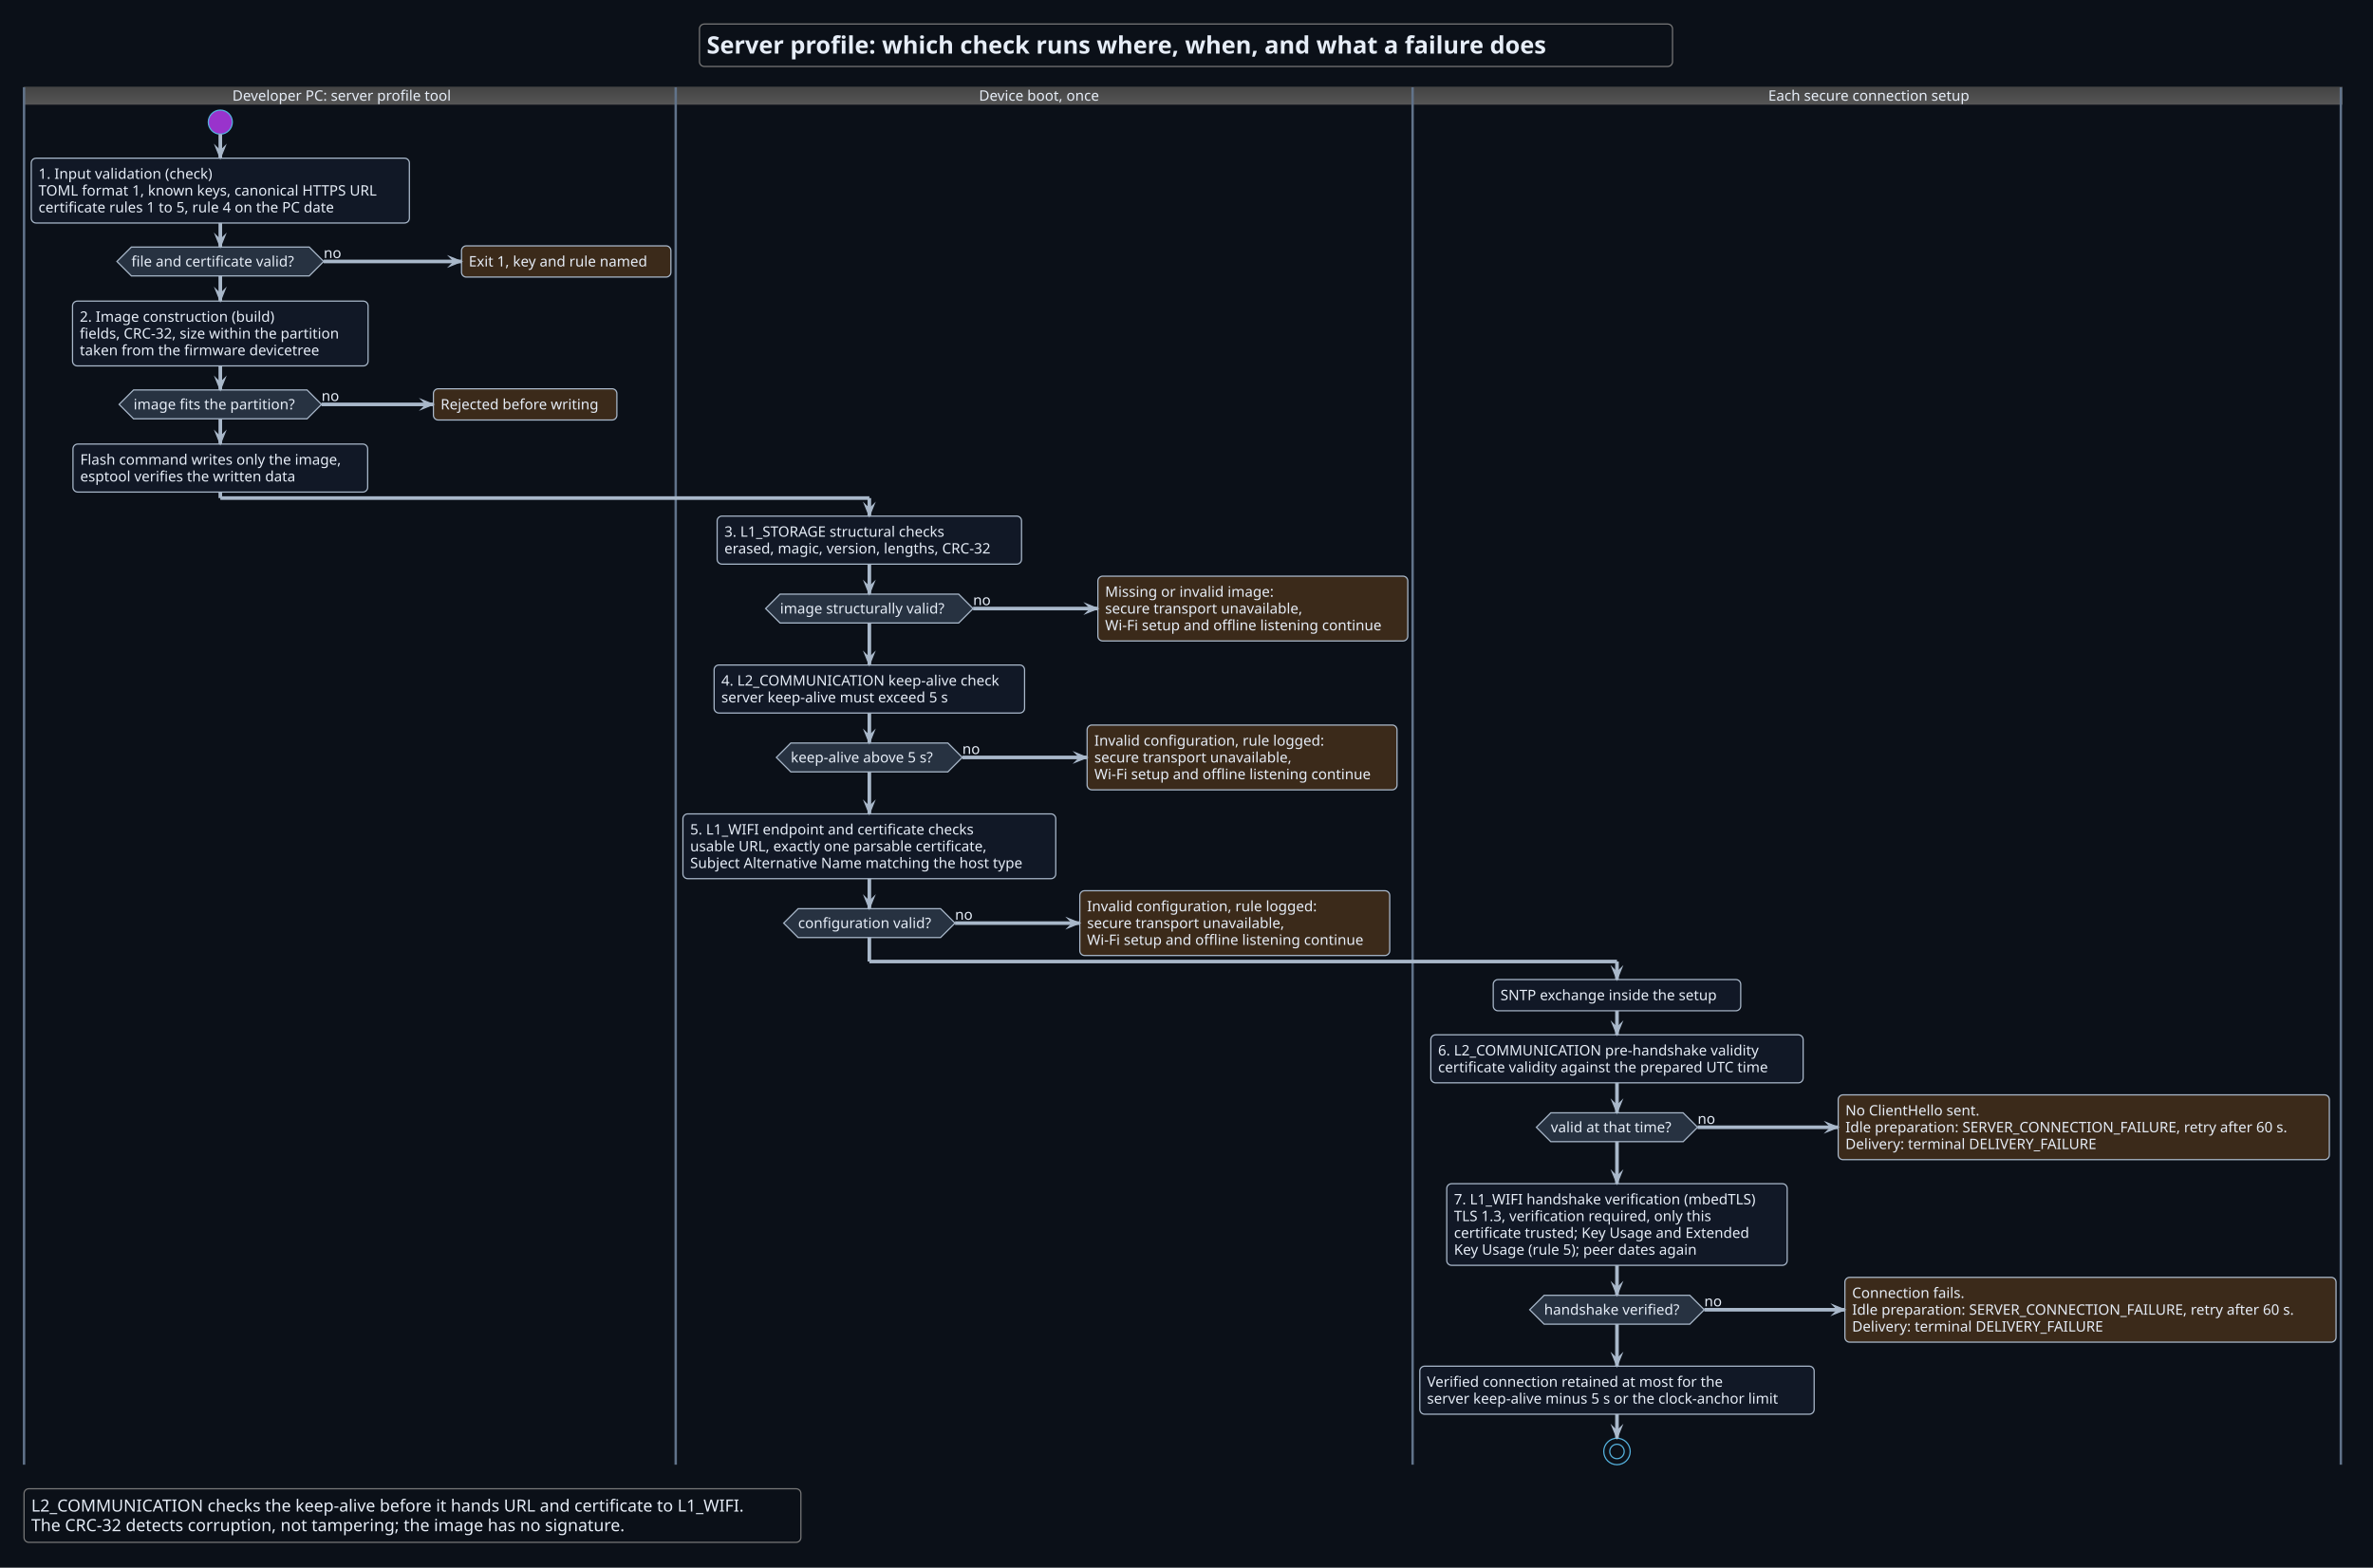
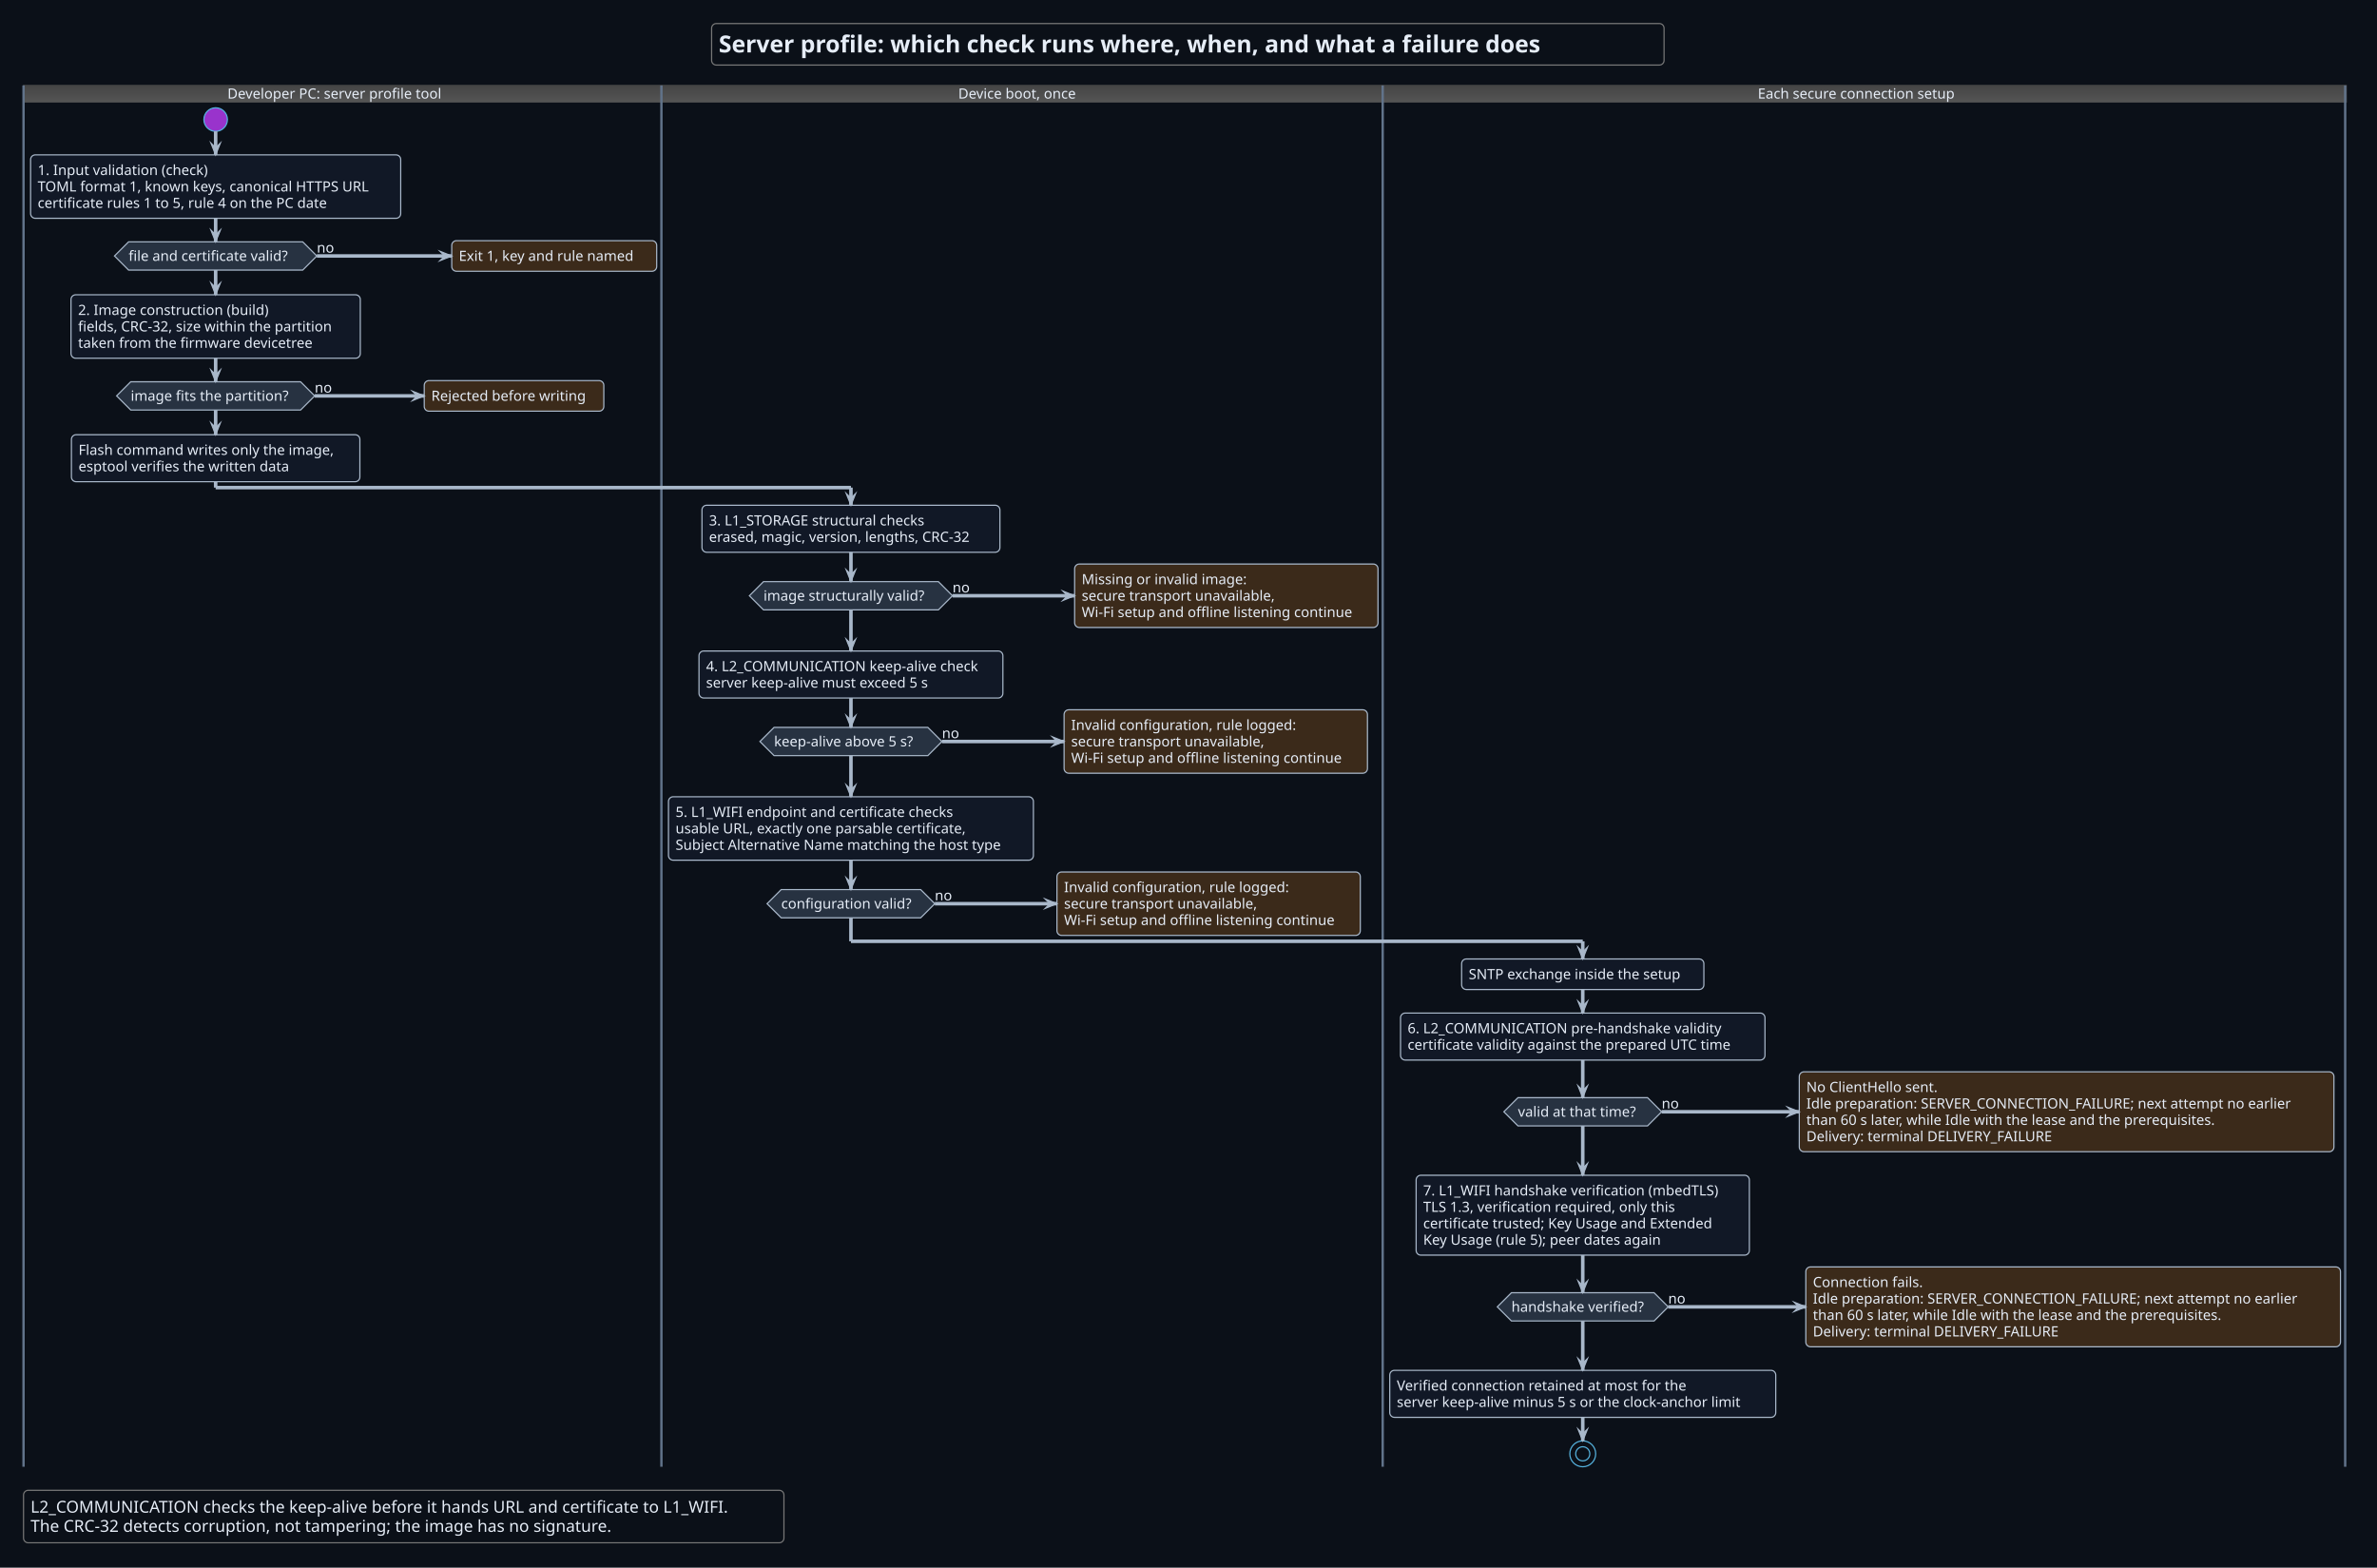
- <svg xmlns="http://www.w3.org/2000/svg" version="1.1" data-diagram-type="ACTIVITY" style="width:2056px;height:1358px;background:#0B1018;" width="2056.25px" height="1358.333px" viewBox="0 0 2056 1358" zoomAndPan="magnify" preserveAspectRatio="none" contentStyleType="text/css">
+ <svg xmlns="http://www.w3.org/2000/svg" version="1.1" data-diagram-type="ACTIVITY" style="width:2104px;height:1387px;background:#0B1018;" width="2104.167px" height="1387.5px" viewBox="0 0 2104 1387" zoomAndPan="magnify" preserveAspectRatio="none" contentStyleType="text/css">
  <defs>
-     <linearGradient x1="50%" y1="0%" x2="50%" y2="100%" id="g1qpituwj2vwkb0">
+     <linearGradient x1="50%" y1="0%" x2="50%" y2="100%" id="glsgq38n4y6ob0">
      <stop stop-color="#444" offset="0%" />
      <stop stop-color="#555" offset="100%" />
    </linearGradient>
  </defs>
  <g font-family="sans-serif" lengthAdjust="spacing">
-     <rect x="0" y="0" width="2056.25" height="1358.333" fill="#0B1018" style="stroke:none;" />
+     <rect x="0" y="0" width="2104.167" height="1387.5" fill="#0B1018" style="stroke:none;" />
    <g class="title" data-source-line="17">
-       <rect x="606.031" y="20.833" width="843.066" height="36.751" fill="none" style="stroke:#777;stroke-width:1.042;" rx="4.167" ry="4.167" />
-       <text x="612.281" y="46.421" fill="#E6EDF7" font-size="20.833" textLength="830.566" font-weight="700">Server profile: which check runs where, when, and what a failure does</text>
+       <rect x="629.881" y="20.833" width="843.066" height="36.751" fill="none" style="stroke:#777;stroke-width:1.042;" rx="4.167" ry="4.167" />
+       <text x="636.131" y="46.421" fill="#E6EDF7" font-size="20.833" textLength="830.566" font-weight="700">Server profile: which check runs where, when, and what a failure does</text>
    </g>
-     <rect x="20.833" y="75.637" width="2008.254" height="14.551" fill="url(#g1qpituwj2vwkb0)" style="stroke:url(#g1qpituwj2vwkb0);stroke-width:1.042;" />
+     <rect x="20.833" y="75.637" width="2055.953" height="14.551" fill="url(#glsgq38n4y6ob0)" style="stroke:url(#glsgq38n4y6ob0);stroke-width:1.042;" />
    <ellipse cx="190.883" cy="105.813" rx="10.417" ry="10.417" fill="#93C" style="stroke:#55B2DE;stroke-width:1.042;" />
    <rect x="27.083" y="137.063" width="327.6" height="56.152" fill="#111826" style="stroke:#A9B8CA;stroke-width:1.042;" rx="4.167" ry="4.167" />
    <text x="33.333" y="154.915" fill="#E6EDF7" font-size="12.5" textLength="164.105">1. Input validation (check)</text>
    <text x="33.333" y="169.466" fill="#E6EDF7" font-size="12.5" textLength="315.1">TOML format 1, known keys, canonical HTTPS URL</text>
    <text x="33.333" y="184.017" fill="#E6EDF7" font-size="12.5" textLength="278.687">certificate rules 1 to 5, rule 4 on the PC date</text>
    <polygon points="113.823,214.048,267.943,214.048,280.443,226.548,267.943,239.048,113.823,239.048,101.323,226.548,113.823,214.048" fill="#273241" style="stroke:#A9B8CA;stroke-width:1.042;stroke-linejoin:miter;stroke-miterlimit:10;" />
    <text x="113.823" y="230.876" fill="#E6EDF7" font-size="12.5" textLength="154.12">file and certificate valid?</text>
    <text x="280.443" y="223.6" fill="#E6EDF7" font-size="12.5" textLength="15.57">no</text>
    <rect x="399.867" y="213.023" width="181.415" height="27.051" fill="#3B2A1A" style="stroke:#A9B8CA;stroke-width:1.042;" rx="4.167" ry="4.167" />
    <text x="406.117" y="230.876" fill="#E6EDF7" font-size="12.5" textLength="168.915">Exit 1, key and rule named</text>
    <rect x="62.847" y="260.907" width="256.073" height="56.152" fill="#111826" style="stroke:#A9B8CA;stroke-width:1.042;" rx="4.167" ry="4.167" />
    <text x="69.097" y="278.76" fill="#E6EDF7" font-size="12.5" textLength="181.219">2. Image construction (build)</text>
    <text x="69.097" y="293.311" fill="#E6EDF7" font-size="12.5" textLength="243.573">fields, CRC-32, size within the partition</text>
    <text x="69.097" y="307.861" fill="#E6EDF7" font-size="12.5" textLength="223.566">taken from the firmware devicetree</text>
    <polygon points="115.712,337.893,266.054,337.893,278.554,350.393,266.054,362.893,115.712,362.893,103.212,350.393,115.712,337.893" fill="#273241" style="stroke:#A9B8CA;stroke-width:1.042;stroke-linejoin:miter;stroke-miterlimit:10;" />
    <text x="115.712" y="354.72" fill="#E6EDF7" font-size="12.5" textLength="150.342">image fits the partition?</text>
    <text x="278.554" y="347.445" fill="#E6EDF7" font-size="12.5" textLength="15.57">no</text>
    <rect x="375.517" y="336.867" width="158.954" height="27.051" fill="#3B2A1A" style="stroke:#A9B8CA;stroke-width:1.042;" rx="4.167" ry="4.167" />
    <text x="381.767" y="354.72" fill="#E6EDF7" font-size="12.5" textLength="146.454">Rejected before writing</text>
    <rect x="63.225" y="384.751" width="255.316" height="41.602" fill="#111826" style="stroke:#A9B8CA;stroke-width:1.042;" rx="4.167" ry="4.167" />
    <text x="69.475" y="402.604" fill="#E6EDF7" font-size="12.5" textLength="242.816">Flash command writes only the image,</text>
    <text x="69.475" y="417.155" fill="#E6EDF7" font-size="12.5" textLength="200.397">esptool verifies the written data</text>
-     <line x1="20.833" y1="75.637" x2="20.833" y2="1269.094" style="stroke:#61738A;stroke-width:2.083;" />
+     <line x1="20.833" y1="75.637" x2="20.833" y2="1298.195" style="stroke:#61738A;stroke-width:2.083;" />
    <rect x="621.349" y="447.186" width="263.727" height="41.602" fill="#111826" style="stroke:#A9B8CA;stroke-width:1.042;" rx="4.167" ry="4.167" />
    <text x="627.599" y="465.039" fill="#E6EDF7" font-size="12.5" textLength="208.795">3. L1_STORAGE structural checks</text>
    <text x="627.599" y="479.59" fill="#E6EDF7" font-size="12.5" textLength="251.227">erased, magic, version, lengths, CRC-32</text>
    <polygon points="675.829,514.781,830.596,514.781,843.096,527.281,830.596,539.781,675.829,539.781,663.329,527.281,675.829,514.781" fill="#273241" style="stroke:#A9B8CA;stroke-width:1.042;stroke-linejoin:miter;stroke-miterlimit:10;" />
    <text x="675.829" y="531.608" fill="#E6EDF7" font-size="12.5" textLength="154.767">image structurally valid?</text>
    <text x="843.096" y="524.333" fill="#E6EDF7" font-size="12.5" textLength="15.57">no</text>
    <rect x="951.213" y="499.205" width="268.512" height="56.152" fill="#3B2A1A" style="stroke:#A9B8CA;stroke-width:1.042;" rx="4.167" ry="4.167" />
    <text x="957.463" y="517.057" fill="#E6EDF7" font-size="12.5" textLength="155.798">Missing or invalid image:</text>
    <text x="957.463" y="531.608" fill="#E6EDF7" font-size="12.5" textLength="183.771">secure transport unavailable,</text>
    <text x="957.463" y="546.159" fill="#E6EDF7" font-size="12.5" textLength="256.012">Wi-Fi setup and offline listening continue</text>
    <rect x="618.722" y="576.19" width="268.982" height="41.602" fill="#111826" style="stroke:#A9B8CA;stroke-width:1.042;" rx="4.167" ry="4.167" />
    <text x="624.972" y="594.043" fill="#E6EDF7" font-size="12.5" textLength="256.482">4. L2_COMMUNICATION keep-alive check</text>
    <text x="624.972" y="608.594" fill="#E6EDF7" font-size="12.5" textLength="215.448">server keep-alive must exceed 5 s</text>
    <polygon points="685.158,643.785,821.267,643.785,833.767,656.285,821.267,668.785,685.158,668.785,672.658,656.285,685.158,643.785" fill="#273241" style="stroke:#A9B8CA;stroke-width:1.042;stroke-linejoin:miter;stroke-miterlimit:10;" />
    <text x="685.158" y="660.612" fill="#E6EDF7" font-size="12.5" textLength="136.108">keep-alive above 5 s?</text>
    <text x="833.767" y="653.337" fill="#E6EDF7" font-size="12.5" textLength="15.57">no</text>
    <rect x="941.883" y="628.208" width="268.512" height="56.152" fill="#3B2A1A" style="stroke:#A9B8CA;stroke-width:1.042;" rx="4.167" ry="4.167" />
    <text x="948.133" y="646.061" fill="#E6EDF7" font-size="12.5" textLength="211.407">Invalid configuration, rule logged:</text>
    <text x="948.133" y="660.612" fill="#E6EDF7" font-size="12.5" textLength="183.771">secure transport unavailable,</text>
    <text x="948.133" y="675.163" fill="#E6EDF7" font-size="12.5" textLength="256.012">Wi-Fi setup and offline listening continue</text>
    <rect x="591.698" y="705.194" width="323.029" height="56.152" fill="#111826" style="stroke:#A9B8CA;stroke-width:1.042;" rx="4.167" ry="4.167" />
    <text x="597.948" y="723.047" fill="#E6EDF7" font-size="12.5" textLength="265.009">5. L1_WIFI endpoint and certificate checks</text>
    <text x="597.948" y="737.598" fill="#E6EDF7" font-size="12.5" textLength="279.535">usable URL, exactly one parsable certificate,</text>
    <text x="597.948" y="752.148" fill="#E6EDF7" font-size="12.5" textLength="310.529">Subject Alternative Name matching the host type</text>
    <polygon points="691.482,787.339,814.943,787.339,827.443,799.839,814.943,812.339,691.482,812.339,678.982,799.839,691.482,787.339" fill="#273241" style="stroke:#A9B8CA;stroke-width:1.042;stroke-linejoin:miter;stroke-miterlimit:10;" />
    <text x="691.482" y="804.167" fill="#E6EDF7" font-size="12.5" textLength="123.462">configuration valid?</text>
    <text x="827.443" y="796.891" fill="#E6EDF7" font-size="12.5" textLength="15.57">no</text>
    <rect x="935.56" y="771.763" width="268.512" height="56.152" fill="#3B2A1A" style="stroke:#A9B8CA;stroke-width:1.042;" rx="4.167" ry="4.167" />
    <text x="941.81" y="789.616" fill="#E6EDF7" font-size="12.5" textLength="211.407">Invalid configuration, rule logged:</text>
    <text x="941.81" y="804.167" fill="#E6EDF7" font-size="12.5" textLength="183.771">secure transport unavailable,</text>
    <text x="941.81" y="818.717" fill="#E6EDF7" font-size="12.5" textLength="256.012">Wi-Fi setup and offline listening continue</text>
-     <line x1="585.448" y1="75.637" x2="585.448" y2="1269.094" style="stroke:#61738A;stroke-width:2.083;" />
+     <line x1="585.448" y1="75.637" x2="585.448" y2="1298.195" style="stroke:#61738A;stroke-width:2.083;" />
    <rect x="1293.761" y="848.749" width="214.423" height="27.051" fill="#111826" style="stroke:#A9B8CA;stroke-width:1.042;" rx="4.167" ry="4.167" />
    <text x="1300.011" y="866.602" fill="#E6EDF7" font-size="12.5" textLength="201.923">SNTP exchange inside the setup</text>
    <rect x="1239.684" y="896.633" width="322.577" height="41.602" fill="#111826" style="stroke:#A9B8CA;stroke-width:1.042;" rx="4.167" ry="4.167" />
    <text x="1245.934" y="914.486" fill="#E6EDF7" font-size="12.5" textLength="294.574">6. L2_COMMUNICATION pre-handshake validity</text>
    <text x="1245.934" y="929.036" fill="#E6EDF7" font-size="12.5" textLength="310.077">certificate validity against the prepared UTC time</text>
-     <polygon points="1343.633,964.227,1458.312,964.227,1470.812,976.727,1458.312,989.227,1343.633,989.227,1331.133,976.727,1343.633,964.227" fill="#273241" style="stroke:#A9B8CA;stroke-width:1.042;stroke-linejoin:miter;stroke-miterlimit:10;" />
-     <text x="1343.633" y="981.055" fill="#E6EDF7" font-size="12.5" textLength="114.679">valid at that time?</text>
-     <text x="1470.812" y="973.779" fill="#E6EDF7" font-size="12.5" textLength="15.57">no</text>
-     <rect x="1592.637" y="948.651" width="425.543" height="56.152" fill="#3B2A1A" style="stroke:#A9B8CA;stroke-width:1.042;" rx="4.167" ry="4.167" />
+     <polygon points="1343.633,971.503,1458.312,971.503,1470.812,984.003,1458.312,996.503,1343.633,996.503,1331.133,984.003,1343.633,971.503" fill="#273241" style="stroke:#A9B8CA;stroke-width:1.042;stroke-linejoin:miter;stroke-miterlimit:10;" />
+     <text x="1343.633" y="988.33" fill="#E6EDF7" font-size="12.5" textLength="114.679">valid at that time?</text>
+     <text x="1470.812" y="981.055" fill="#E6EDF7" font-size="12.5" textLength="15.57">no</text>
+     <rect x="1592.637" y="948.651" width="473.242" height="70.703" fill="#3B2A1A" style="stroke:#A9B8CA;stroke-width:1.042;" rx="4.167" ry="4.167" />
    <text x="1598.887" y="966.504" fill="#E6EDF7" font-size="12.5" textLength="123.816">No ClientHello sent.</text>
-     <text x="1598.887" y="981.055" fill="#E6EDF7" font-size="12.5" textLength="413.043">Idle preparation: SERVER_CONNECTION_FAILURE, retry after 60 s.</text>
-     <text x="1598.887" y="995.605" fill="#E6EDF7" font-size="12.5" textLength="235.797">Delivery: terminal DELIVERY_FAILURE</text>
-     <rect x="1253.499" y="1025.637" width="294.946" height="70.703" fill="#111826" style="stroke:#A9B8CA;stroke-width:1.042;" rx="4.167" ry="4.167" />
-     <text x="1259.749" y="1043.49" fill="#E6EDF7" font-size="12.5" textLength="282.446">7. L1_WIFI handshake verification (mbedTLS)</text>
-     <text x="1259.749" y="1058.04" fill="#E6EDF7" font-size="12.5" textLength="242.45">TLS 1.3, verification required, only this</text>
-     <text x="1259.749" y="1072.591" fill="#E6EDF7" font-size="12.5" textLength="277.271">certificate trusted; Key Usage and Extended</text>
-     <text x="1259.749" y="1087.142" fill="#E6EDF7" font-size="12.5" textLength="230.017">Key Usage (rule 5); peer dates again</text>
-     <polygon points="1337.838,1122.333,1464.107,1122.333,1476.607,1134.833,1464.107,1147.333,1337.838,1147.333,1325.338,1134.833,1337.838,1122.333" fill="#273241" style="stroke:#A9B8CA;stroke-width:1.042;stroke-linejoin:miter;stroke-miterlimit:10;" />
-     <text x="1337.838" y="1139.16" fill="#E6EDF7" font-size="12.5" textLength="126.27">handshake verified?</text>
-     <text x="1476.607" y="1131.885" fill="#E6EDF7" font-size="12.5" textLength="15.57">no</text>
-     <rect x="1598.432" y="1106.757" width="425.543" height="56.152" fill="#3B2A1A" style="stroke:#A9B8CA;stroke-width:1.042;" rx="4.167" ry="4.167" />
-     <text x="1604.682" y="1124.609" fill="#E6EDF7" font-size="12.5" textLength="104.193">Connection fails.</text>
-     <text x="1604.682" y="1139.16" fill="#E6EDF7" font-size="12.5" textLength="413.043">Idle preparation: SERVER_CONNECTION_FAILURE, retry after 60 s.</text>
-     <text x="1604.682" y="1153.711" fill="#E6EDF7" font-size="12.5" textLength="235.797">Delivery: terminal DELIVERY_FAILURE</text>
-     <rect x="1230.141" y="1183.742" width="341.663" height="41.602" fill="#111826" style="stroke:#A9B8CA;stroke-width:1.042;" rx="4.167" ry="4.167" />
-     <text x="1236.391" y="1201.595" fill="#E6EDF7" font-size="12.5" textLength="274.976">Verified connection retained at most for the</text>
-     <text x="1236.391" y="1216.146" fill="#E6EDF7" font-size="12.5" textLength="329.163">server keep-alive minus 5 s or the clock-anchor limit</text>
-     <ellipse cx="1400.972" cy="1257.635" rx="11.458" ry="11.458" fill="none" style="stroke:#55B2DE;stroke-width:1.042;" />
-     <ellipse cx="1400.972" cy="1257.635" rx="6.25" ry="6.25" fill="none" style="stroke:#55B2DE;stroke-width:1.042;" />
-     <line x1="1223.891" y1="75.637" x2="1223.891" y2="1269.094" style="stroke:#61738A;stroke-width:2.083;" />
-     <line x1="2028.142" y1="75.637" x2="2028.142" y2="1269.094" style="stroke:#61738A;stroke-width:2.083;" />
+     <text x="1598.887" y="981.055" fill="#E6EDF7" font-size="12.5" textLength="460.742">Idle preparation: SERVER_CONNECTION_FAILURE; next attempt no earlier</text>
+     <text x="1598.887" y="995.605" fill="#E6EDF7" font-size="12.5" textLength="393.011">than 60 s later, while Idle with the lease and the prerequisites.</text>
+     <text x="1598.887" y="1010.156" fill="#E6EDF7" font-size="12.5" textLength="235.797">Delivery: terminal DELIVERY_FAILURE</text>
+     <rect x="1253.499" y="1040.188" width="294.946" height="70.703" fill="#111826" style="stroke:#A9B8CA;stroke-width:1.042;" rx="4.167" ry="4.167" />
+     <text x="1259.749" y="1058.04" fill="#E6EDF7" font-size="12.5" textLength="282.446">7. L1_WIFI handshake verification (mbedTLS)</text>
+     <text x="1259.749" y="1072.591" fill="#E6EDF7" font-size="12.5" textLength="242.45">TLS 1.3, verification required, only this</text>
+     <text x="1259.749" y="1087.142" fill="#E6EDF7" font-size="12.5" textLength="277.271">certificate trusted; Key Usage and Extended</text>
+     <text x="1259.749" y="1101.693" fill="#E6EDF7" font-size="12.5" textLength="230.017">Key Usage (rule 5); peer dates again</text>
+     <polygon points="1337.838,1144.159,1464.107,1144.159,1476.607,1156.659,1464.107,1169.159,1337.838,1169.159,1325.338,1156.659,1337.838,1144.159" fill="#273241" style="stroke:#A9B8CA;stroke-width:1.042;stroke-linejoin:miter;stroke-miterlimit:10;" />
+     <text x="1337.838" y="1160.986" fill="#E6EDF7" font-size="12.5" textLength="126.27">handshake verified?</text>
+     <text x="1476.607" y="1153.711" fill="#E6EDF7" font-size="12.5" textLength="15.57">no</text>
+     <rect x="1598.432" y="1121.307" width="473.242" height="70.703" fill="#3B2A1A" style="stroke:#A9B8CA;stroke-width:1.042;" rx="4.167" ry="4.167" />
+     <text x="1604.682" y="1139.16" fill="#E6EDF7" font-size="12.5" textLength="104.193">Connection fails.</text>
+     <text x="1604.682" y="1153.711" fill="#E6EDF7" font-size="12.5" textLength="460.742">Idle preparation: SERVER_CONNECTION_FAILURE; next attempt no earlier</text>
+     <text x="1604.682" y="1168.262" fill="#E6EDF7" font-size="12.5" textLength="393.011">than 60 s later, while Idle with the lease and the prerequisites.</text>
+     <text x="1604.682" y="1182.813" fill="#E6EDF7" font-size="12.5" textLength="235.797">Delivery: terminal DELIVERY_FAILURE</text>
+     <rect x="1230.141" y="1212.844" width="341.663" height="41.602" fill="#111826" style="stroke:#A9B8CA;stroke-width:1.042;" rx="4.167" ry="4.167" />
+     <text x="1236.391" y="1230.697" fill="#E6EDF7" font-size="12.5" textLength="274.976">Verified connection retained at most for the</text>
+     <text x="1236.391" y="1245.247" fill="#E6EDF7" font-size="12.5" textLength="329.163">server keep-alive minus 5 s or the clock-anchor limit</text>
+     <ellipse cx="1400.972" cy="1286.737" rx="11.458" ry="11.458" fill="none" style="stroke:#55B2DE;stroke-width:1.042;" />
+     <ellipse cx="1400.972" cy="1286.737" rx="6.25" ry="6.25" fill="none" style="stroke:#55B2DE;stroke-width:1.042;" />
+     <line x1="1223.891" y1="75.637" x2="1223.891" y2="1298.195" style="stroke:#61738A;stroke-width:2.083;" />
+     <line x1="2075.841" y1="75.637" x2="2075.841" y2="1298.195" style="stroke:#61738A;stroke-width:2.083;" />
    <line x1="190.883" y1="116.229" x2="190.883" y2="137.063" style="stroke:#A9B8CA;stroke-width:3.125;" />
    <polygon points="186.717,126.646,190.883,137.063,195.05,126.646,190.883,130.813" fill="#A9B8CA" style="stroke:#A9B8CA;stroke-width:1.042;stroke-linejoin:miter;stroke-miterlimit:10;" />
    <line x1="190.883" y1="239.048" x2="190.883" y2="260.907" style="stroke:#A9B8CA;stroke-width:3.125;" />
    <polygon points="186.717,250.49,190.883,260.907,195.05,250.49,190.883,254.657" fill="#A9B8CA" style="stroke:#A9B8CA;stroke-width:1.042;stroke-linejoin:miter;stroke-miterlimit:10;" />
    <line x1="280.443" y1="226.548" x2="399.867" y2="226.548" style="stroke:#A9B8CA;stroke-width:3.125;" />
    <polygon points="389.45,222.382,399.867,226.548,389.45,230.715,393.617,226.548" fill="#A9B8CA" style="stroke:#A9B8CA;stroke-width:1.042;stroke-linejoin:miter;stroke-miterlimit:10;" />
    <line x1="190.883" y1="193.215" x2="190.883" y2="214.048" style="stroke:#A9B8CA;stroke-width:3.125;" />
    <polygon points="186.717,203.632,190.883,214.048,195.05,203.632,190.883,207.798" fill="#A9B8CA" style="stroke:#A9B8CA;stroke-width:1.042;stroke-linejoin:miter;stroke-miterlimit:10;" />
    <line x1="190.883" y1="362.893" x2="190.883" y2="384.751" style="stroke:#A9B8CA;stroke-width:3.125;" />
    <polygon points="186.717,374.335,190.883,384.751,195.05,374.335,190.883,378.501" fill="#A9B8CA" style="stroke:#A9B8CA;stroke-width:1.042;stroke-linejoin:miter;stroke-miterlimit:10;" />
    <line x1="278.554" y1="350.393" x2="375.517" y2="350.393" style="stroke:#A9B8CA;stroke-width:3.125;" />
    <polygon points="365.1,346.226,375.517,350.393,365.1,354.559,369.267,350.393" fill="#A9B8CA" style="stroke:#A9B8CA;stroke-width:1.042;stroke-linejoin:miter;stroke-miterlimit:10;" />
    <line x1="190.883" y1="317.059" x2="190.883" y2="337.893" style="stroke:#A9B8CA;stroke-width:3.125;" />
    <polygon points="186.717,327.476,190.883,337.893,195.05,327.476,190.883,331.643" fill="#A9B8CA" style="stroke:#A9B8CA;stroke-width:1.042;stroke-linejoin:miter;stroke-miterlimit:10;" />
    <line x1="753.212" y1="539.781" x2="753.212" y2="576.19" style="stroke:#A9B8CA;stroke-width:3.125;" />
    <polygon points="749.046,565.774,753.212,576.19,757.379,565.774,753.212,569.94" fill="#A9B8CA" style="stroke:#A9B8CA;stroke-width:1.042;stroke-linejoin:miter;stroke-miterlimit:10;" />
    <line x1="843.096" y1="527.281" x2="951.213" y2="527.281" style="stroke:#A9B8CA;stroke-width:3.125;" />
    <polygon points="940.796,523.114,951.213,527.281,940.796,531.447,944.963,527.281" fill="#A9B8CA" style="stroke:#A9B8CA;stroke-width:1.042;stroke-linejoin:miter;stroke-miterlimit:10;" />
    <line x1="753.212" y1="488.788" x2="753.212" y2="514.781" style="stroke:#A9B8CA;stroke-width:3.125;" />
    <polygon points="749.046,504.364,753.212,514.781,757.379,504.364,753.212,508.531" fill="#A9B8CA" style="stroke:#A9B8CA;stroke-width:1.042;stroke-linejoin:miter;stroke-miterlimit:10;" />
    <line x1="753.212" y1="668.785" x2="753.212" y2="705.194" style="stroke:#A9B8CA;stroke-width:3.125;" />
    <polygon points="749.046,694.777,753.212,705.194,757.379,694.777,753.212,698.944" fill="#A9B8CA" style="stroke:#A9B8CA;stroke-width:1.042;stroke-linejoin:miter;stroke-miterlimit:10;" />
    <line x1="833.767" y1="656.285" x2="941.883" y2="656.285" style="stroke:#A9B8CA;stroke-width:3.125;" />
    <polygon points="931.467,652.118,941.883,656.285,931.467,660.451,935.633,656.285" fill="#A9B8CA" style="stroke:#A9B8CA;stroke-width:1.042;stroke-linejoin:miter;stroke-miterlimit:10;" />
    <line x1="753.212" y1="617.792" x2="753.212" y2="643.785" style="stroke:#A9B8CA;stroke-width:3.125;" />
    <polygon points="749.046,633.368,753.212,643.785,757.379,633.368,753.212,637.535" fill="#A9B8CA" style="stroke:#A9B8CA;stroke-width:1.042;stroke-linejoin:miter;stroke-miterlimit:10;" />
    <line x1="753.212" y1="812.339" x2="753.212" y2="833.124" style="stroke:#A9B8CA;stroke-width:3.125;" />
    <line x1="753.212" y1="833.124" x2="1400.972" y2="833.124" style="stroke:#A9B8CA;stroke-width:3.125;" />
    <line x1="1400.972" y1="833.124" x2="1400.972" y2="848.749" style="stroke:#A9B8CA;stroke-width:3.125;" />
    <polygon points="1396.806,838.332,1400.972,848.749,1405.139,838.332,1400.972,842.499" fill="#A9B8CA" style="stroke:#A9B8CA;stroke-width:1.042;stroke-linejoin:miter;stroke-miterlimit:10;" />
    <line x1="827.443" y1="799.839" x2="935.56" y2="799.839" style="stroke:#A9B8CA;stroke-width:3.125;" />
    <polygon points="925.143,795.673,935.56,799.839,925.143,804.006,929.31,799.839" fill="#A9B8CA" style="stroke:#A9B8CA;stroke-width:1.042;stroke-linejoin:miter;stroke-miterlimit:10;" />
    <line x1="753.212" y1="761.346" x2="753.212" y2="787.339" style="stroke:#A9B8CA;stroke-width:3.125;" />
    <polygon points="749.046,776.923,753.212,787.339,757.379,776.923,753.212,781.089" fill="#A9B8CA" style="stroke:#A9B8CA;stroke-width:1.042;stroke-linejoin:miter;stroke-miterlimit:10;" />
    <line x1="1400.972" y1="875.8" x2="1400.972" y2="896.633" style="stroke:#A9B8CA;stroke-width:3.125;" />
    <polygon points="1396.806,886.216,1400.972,896.633,1405.139,886.216,1400.972,890.383" fill="#A9B8CA" style="stroke:#A9B8CA;stroke-width:1.042;stroke-linejoin:miter;stroke-miterlimit:10;" />
-     <line x1="1400.972" y1="989.227" x2="1400.972" y2="1025.637" style="stroke:#A9B8CA;stroke-width:3.125;" />
-     <polygon points="1396.806,1015.22,1400.972,1025.637,1405.139,1015.22,1400.972,1019.387" fill="#A9B8CA" style="stroke:#A9B8CA;stroke-width:1.042;stroke-linejoin:miter;stroke-miterlimit:10;" />
-     <line x1="1470.812" y1="976.727" x2="1592.637" y2="976.727" style="stroke:#A9B8CA;stroke-width:3.125;" />
-     <polygon points="1582.22,972.561,1592.637,976.727,1582.22,980.894,1586.387,976.727" fill="#A9B8CA" style="stroke:#A9B8CA;stroke-width:1.042;stroke-linejoin:miter;stroke-miterlimit:10;" />
-     <line x1="1400.972" y1="938.234" x2="1400.972" y2="964.227" style="stroke:#A9B8CA;stroke-width:3.125;" />
-     <polygon points="1396.806,953.811,1400.972,964.227,1405.139,953.811,1400.972,957.977" fill="#A9B8CA" style="stroke:#A9B8CA;stroke-width:1.042;stroke-linejoin:miter;stroke-miterlimit:10;" />
-     <line x1="1400.972" y1="1147.333" x2="1400.972" y2="1183.742" style="stroke:#A9B8CA;stroke-width:3.125;" />
-     <polygon points="1396.806,1173.326,1400.972,1183.742,1405.139,1173.326,1400.972,1177.492" fill="#A9B8CA" style="stroke:#A9B8CA;stroke-width:1.042;stroke-linejoin:miter;stroke-miterlimit:10;" />
-     <line x1="1476.607" y1="1134.833" x2="1598.432" y2="1134.833" style="stroke:#A9B8CA;stroke-width:3.125;" />
-     <polygon points="1588.016,1130.666,1598.432,1134.833,1588.016,1138.999,1592.182,1134.833" fill="#A9B8CA" style="stroke:#A9B8CA;stroke-width:1.042;stroke-linejoin:miter;stroke-miterlimit:10;" />
-     <line x1="1400.972" y1="1096.34" x2="1400.972" y2="1122.333" style="stroke:#A9B8CA;stroke-width:3.125;" />
-     <polygon points="1396.806,1111.916,1400.972,1122.333,1405.139,1111.916,1400.972,1116.083" fill="#A9B8CA" style="stroke:#A9B8CA;stroke-width:1.042;stroke-linejoin:miter;stroke-miterlimit:10;" />
-     <line x1="1400.972" y1="1225.344" x2="1400.972" y2="1246.177" style="stroke:#A9B8CA;stroke-width:3.125;" />
-     <polygon points="1396.806,1235.76,1400.972,1246.177,1405.139,1235.76,1400.972,1239.927" fill="#A9B8CA" style="stroke:#A9B8CA;stroke-width:1.042;stroke-linejoin:miter;stroke-miterlimit:10;" />
+     <line x1="1400.972" y1="996.503" x2="1400.972" y2="1040.188" style="stroke:#A9B8CA;stroke-width:3.125;" />
+     <polygon points="1396.806,1029.771,1400.972,1040.188,1405.139,1029.771,1400.972,1033.938" fill="#A9B8CA" style="stroke:#A9B8CA;stroke-width:1.042;stroke-linejoin:miter;stroke-miterlimit:10;" />
+     <line x1="1470.812" y1="984.003" x2="1592.637" y2="984.003" style="stroke:#A9B8CA;stroke-width:3.125;" />
+     <polygon points="1582.22,979.836,1592.637,984.003,1582.22,988.169,1586.387,984.003" fill="#A9B8CA" style="stroke:#A9B8CA;stroke-width:1.042;stroke-linejoin:miter;stroke-miterlimit:10;" />
+     <line x1="1400.972" y1="938.234" x2="1400.972" y2="971.503" style="stroke:#A9B8CA;stroke-width:3.125;" />
+     <polygon points="1396.806,961.086,1400.972,971.503,1405.139,961.086,1400.972,965.253" fill="#A9B8CA" style="stroke:#A9B8CA;stroke-width:1.042;stroke-linejoin:miter;stroke-miterlimit:10;" />
+     <line x1="1400.972" y1="1169.159" x2="1400.972" y2="1212.844" style="stroke:#A9B8CA;stroke-width:3.125;" />
+     <polygon points="1396.806,1202.427,1400.972,1212.844,1405.139,1202.427,1400.972,1206.594" fill="#A9B8CA" style="stroke:#A9B8CA;stroke-width:1.042;stroke-linejoin:miter;stroke-miterlimit:10;" />
+     <line x1="1476.607" y1="1156.659" x2="1598.432" y2="1156.659" style="stroke:#A9B8CA;stroke-width:3.125;" />
+     <polygon points="1588.016,1152.492,1598.432,1156.659,1588.016,1160.826,1592.182,1156.659" fill="#A9B8CA" style="stroke:#A9B8CA;stroke-width:1.042;stroke-linejoin:miter;stroke-miterlimit:10;" />
+     <line x1="1400.972" y1="1110.891" x2="1400.972" y2="1144.159" style="stroke:#A9B8CA;stroke-width:3.125;" />
+     <polygon points="1396.806,1133.742,1400.972,1144.159,1405.139,1133.742,1400.972,1137.909" fill="#A9B8CA" style="stroke:#A9B8CA;stroke-width:1.042;stroke-linejoin:miter;stroke-miterlimit:10;" />
+     <line x1="1400.972" y1="1254.445" x2="1400.972" y2="1275.279" style="stroke:#A9B8CA;stroke-width:3.125;" />
+     <polygon points="1396.806,1264.862,1400.972,1275.279,1405.139,1264.862,1400.972,1269.029" fill="#A9B8CA" style="stroke:#A9B8CA;stroke-width:1.042;stroke-linejoin:miter;stroke-miterlimit:10;" />
    <line x1="190.883" y1="426.353" x2="190.883" y2="431.561" style="stroke:#A9B8CA;stroke-width:3.125;" />
    <line x1="190.883" y1="431.561" x2="753.212" y2="431.561" style="stroke:#A9B8CA;stroke-width:3.125;" />
    <line x1="753.212" y1="431.561" x2="753.212" y2="447.186" style="stroke:#A9B8CA;stroke-width:3.125;" />
    <polygon points="749.046,436.77,753.212,447.186,757.379,436.77,753.212,440.936" fill="#A9B8CA" style="stroke:#A9B8CA;stroke-width:1.042;stroke-linejoin:miter;stroke-miterlimit:10;" />
    <text x="201.313" y="87.24" fill="#E6EDF7" font-size="12.5" textLength="203.656">Developer PC: server profile tool</text>
    <text x="848.203" y="87.24" fill="#E6EDF7" font-size="12.5" textLength="112.933">Device boot, once</text>
-     <text x="1532.05" y="87.24" fill="#E6EDF7" font-size="12.5" textLength="187.933">Each secure connection setup</text>
-     <g class="legend" data-source-line="89">
-       <rect x="20.833" y="1289.927" width="673.065" height="46.452" fill="none" style="stroke:#777;stroke-width:1.042;" rx="4.167" ry="4.167" />
-       <text x="27.083" y="1309.714" fill="#E6EDF7" font-size="14.583" textLength="660.565">L2_COMMUNICATION checks the keep-alive before it hands URL and certificate to L1_WIFI.</text>
-       <text x="27.083" y="1326.69" fill="#E6EDF7" font-size="14.583" textLength="553.433">The CRC-32 detects corruption, not tampering; the image has no signature.</text>
+     <text x="1555.9" y="87.24" fill="#E6EDF7" font-size="12.5" textLength="187.933">Each secure connection setup</text>
+     <g class="legend" data-source-line="91">
+       <rect x="20.833" y="1319.029" width="673.065" height="46.452" fill="none" style="stroke:#777;stroke-width:1.042;" rx="4.167" ry="4.167" />
+       <text x="27.083" y="1338.815" fill="#E6EDF7" font-size="14.583" textLength="660.565">L2_COMMUNICATION checks the keep-alive before it hands URL and certificate to L1_WIFI.</text>
+       <text x="27.083" y="1355.791" fill="#E6EDF7" font-size="14.583" textLength="553.433">The CRC-32 detects corruption, not tampering; the image has no signature.</text>
    </g>
  </g>
</svg>
